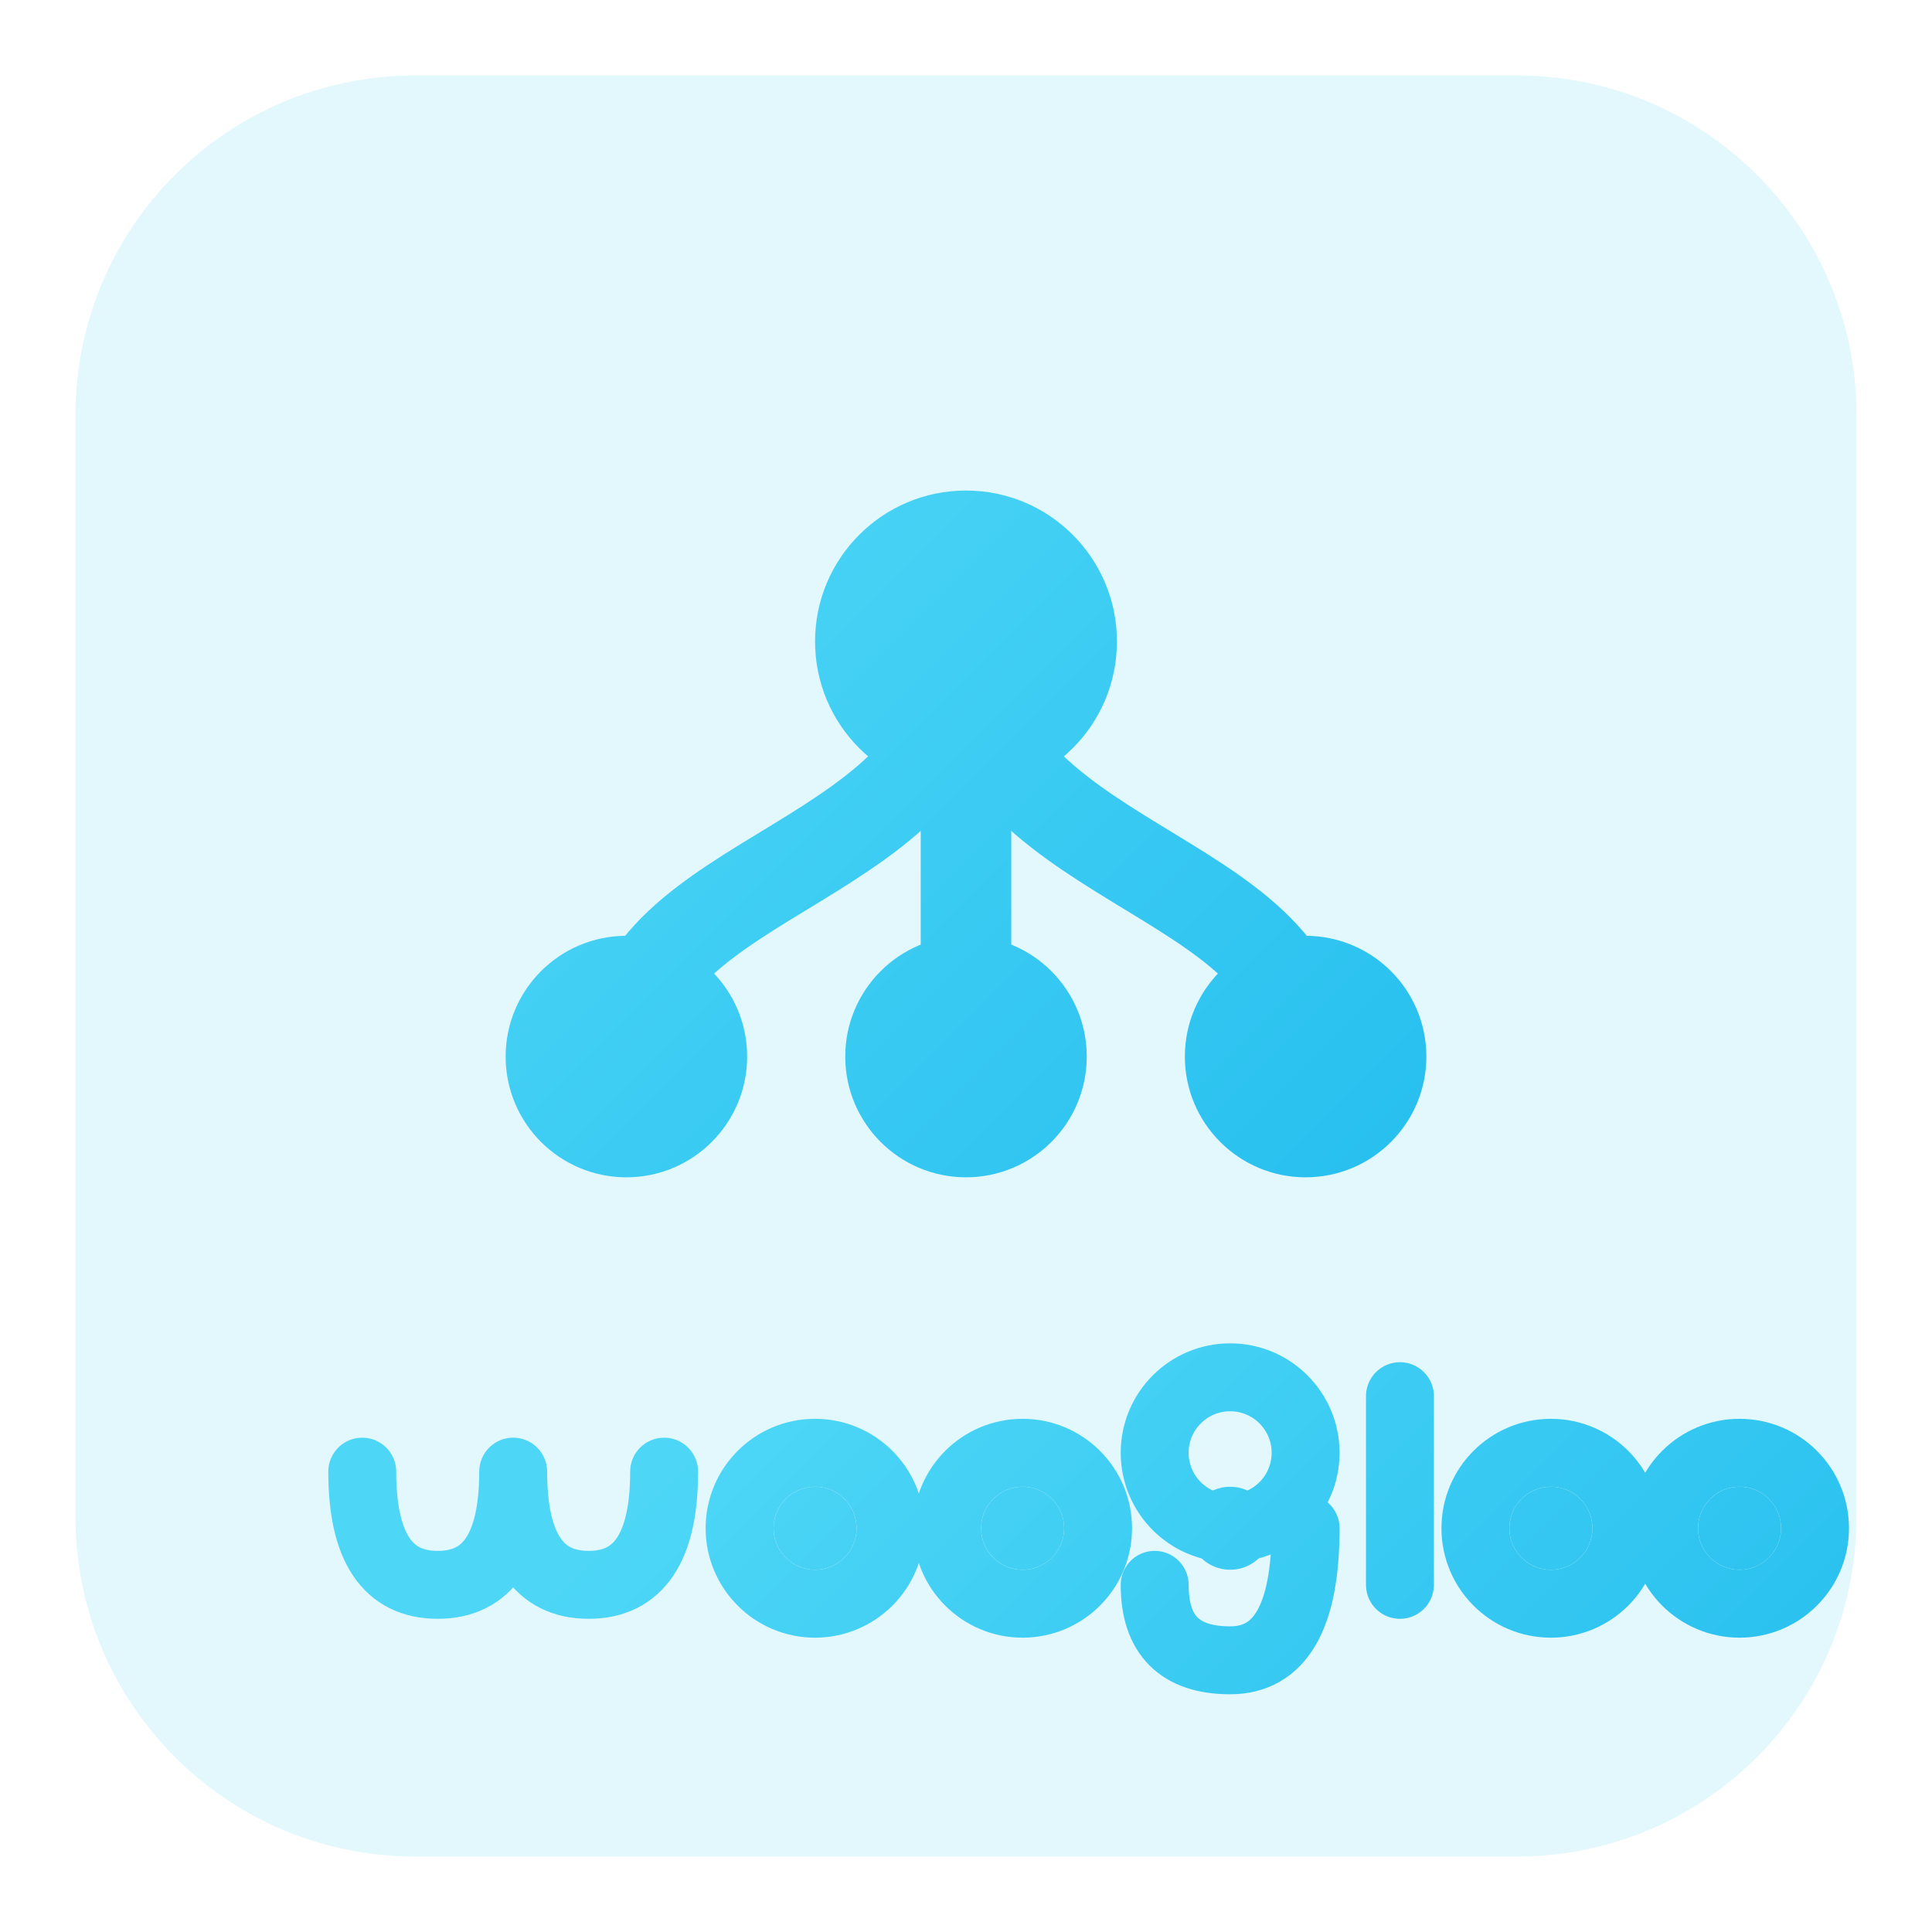
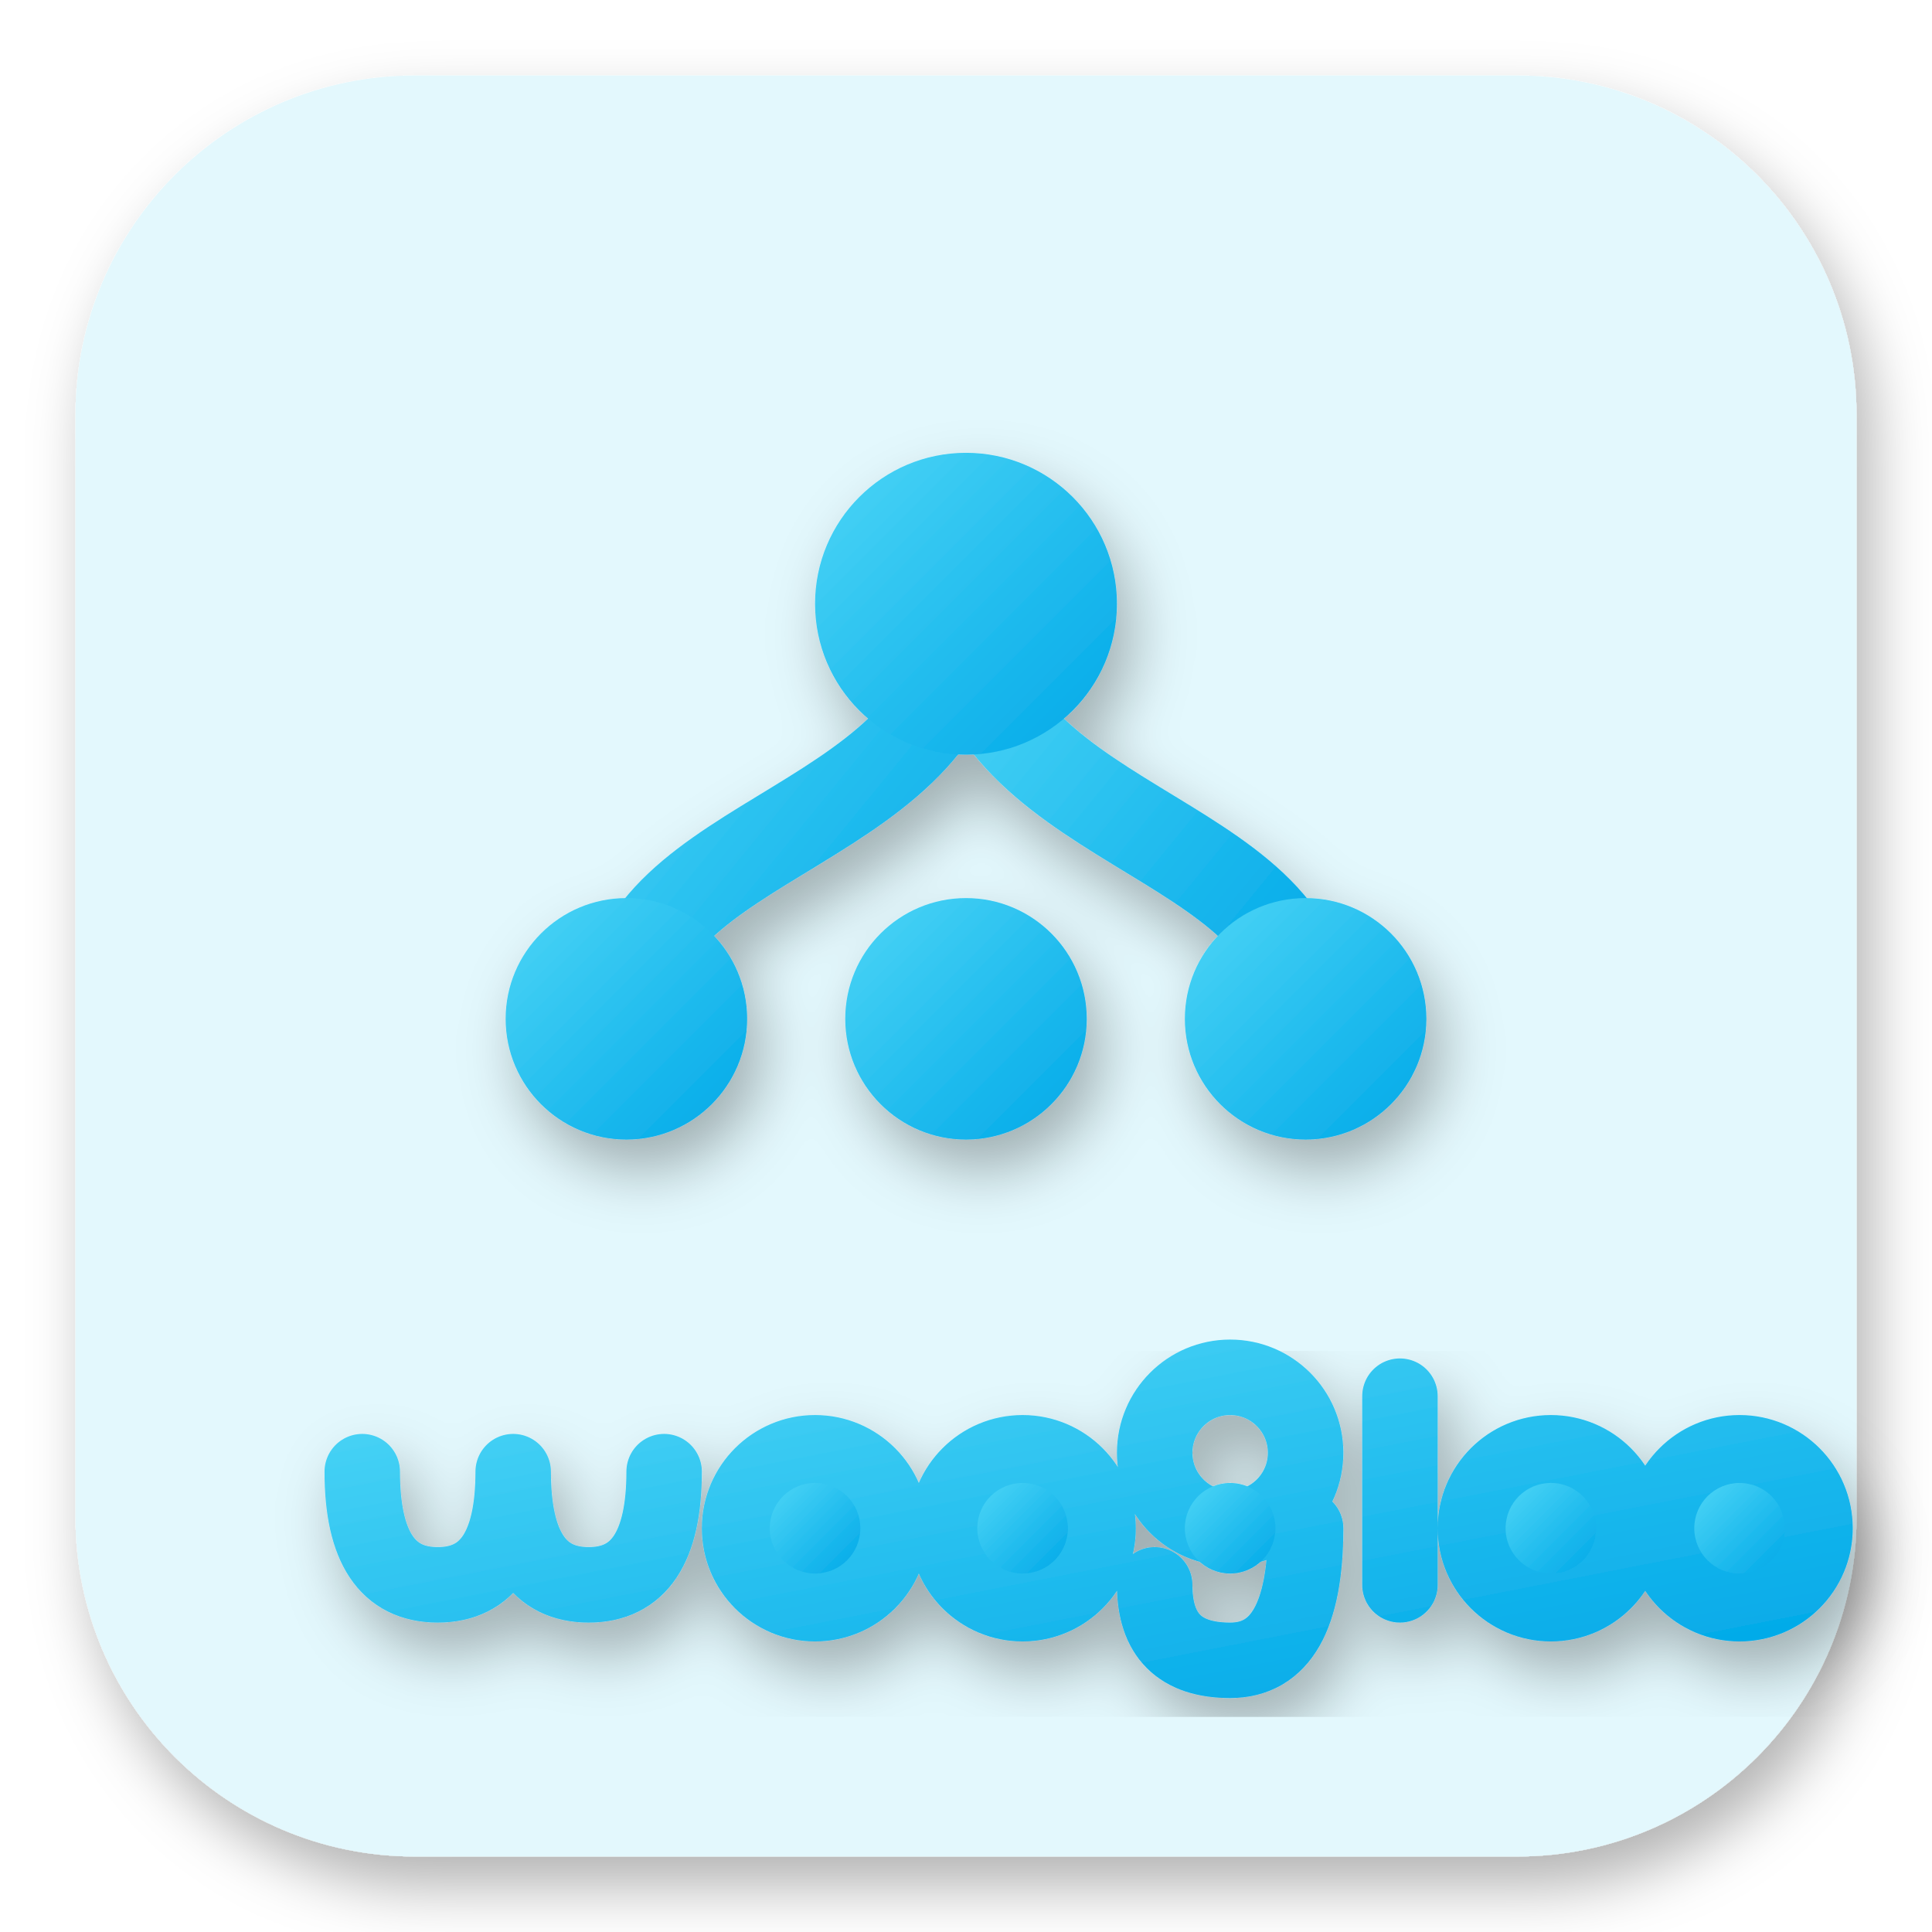
<svg xmlns="http://www.w3.org/2000/svg" width="512" height="512" viewBox="0 0 512 512" fill="none">
  <defs>
-     <linearGradient id="skyGradient" x1="60" y1="60" x2="452" y2="452" gradientUnits="userSpaceOnUse">
+     <linearGradient id="skyGradientVolume" x1="0%" y1="0%" x2="100%" y2="100%">
      <stop offset="0%" stop-color="#4DD6F6" />
      <stop offset="100%" stop-color="#00A8E8" />
    </linearGradient>
+     <filter id="softShadow" x="-20%" y="-20%" width="140%" height="140%">
+       <feGaussianBlur in="SourceAlpha" stdDeviation="8" />
+       <feOffset dx="4" dy="8" result="offsetblur" />
+       <feComponentTransfer>
+         <feFuncA type="linear" slope="0.3" />
+       </feComponentTransfer>
+       <feMerge>
+         <feMergeNode />
+         <feMergeNode in="SourceGraphic" />
+       </feMerge>
+     </filter>
  </defs>
-   <rect x="20" y="20" width="472" height="472" rx="90" fill="#E3F8FD" />
-   <g transform="translate(66, 110)">
-     <g>
-       <path d="M190 60 C 190 120, 100 120, 100 170" stroke="url(#skyGradient)" stroke-width="24" stroke-linecap="round" fill="none" />
-       <path d="M190 60 C 190 120, 190 120, 190 170" stroke="url(#skyGradient)" stroke-width="24" stroke-linecap="round" fill="none" />
-       <path d="M190 60 C 190 120, 280 120, 280 170" stroke="url(#skyGradient)" stroke-width="24" stroke-linecap="round" fill="none" />
-       <circle cx="190" cy="60" r="40" fill="url(#skyGradient)" />
-       <circle cx="100" cy="170" r="32" fill="url(#skyGradient)" />
-       <circle cx="190" cy="170" r="32" fill="url(#skyGradient)" />
-       <circle cx="280" cy="170" r="32" fill="url(#skyGradient)" />
+   <rect x="20" y="20" width="472" height="472" rx="90" fill="#E3F8FD" filter="url(#softShadow)" />
+   <g transform="translate(66, 100)">
+     <g filter="url(#softShadow)">
+       <path d="M190 60 C 190 120, 100 120, 100 170" stroke="url(#skyGradientVolume)" stroke-width="24" stroke-linecap="round" fill="none" />
+       <path d="M190 60 C 190 120, 190 120, 190 170" stroke="url(#skyGradientVolume)" stroke-width="24" stroke-linecap="round" fill="none" />
+       <path d="M190 60 C 190 120, 280 120, 280 170" stroke="url(#skyGradientVolume)" stroke-width="24" stroke-linecap="round" fill="none" />
+       <circle cx="190" cy="60" r="40" fill="url(#skyGradientVolume)" />
+       <circle cx="100" cy="170" r="32" fill="url(#skyGradientVolume)" />
+       <circle cx="190" cy="170" r="32" fill="url(#skyGradientVolume)" />
+       <circle cx="280" cy="170" r="32" fill="url(#skyGradientVolume)" />
    </g>
-     <g transform="translate(20, 250)">
-       <path d="                 M 10,30 Q 10,60 30,60 Q 50,60 50,30 Q 50,60 70,60 Q 90,60 90,30 M 110,45 a 20,20 0 1,0 40,0 a 20,20 0 1,0 -40,0 M 150,45 H 165 M 165,45 a 20,20 0 1,0 40,0 a 20,20 0 1,0 -40,0 M 220,25 a 20,20 0 1,1 40,0 a 20,20 0 1,1 -40,0 M 260,45 Q 260,80 240,80 Q 220,80 220,60 M 285,10 L 285,60 M 305,45 a 20,20 0 1,0 40,0 a 20,20 0 1,0 -40,0 M 355,45 a 20,20 0 1,0 40,0 a 20,20 0 1,0 -40,0 " stroke="url(#skyGradient)" stroke-width="18" stroke-linecap="round" stroke-linejoin="round" fill="none" />
-       <circle cx="130" cy="45" r="11" fill="url(#skyGradient)" />
-       <circle cx="185" cy="45" r="11" fill="url(#skyGradient)" />
-       <circle cx="240" cy="45" r="11" fill="url(#skyGradient)" />
-       <circle cx="325" cy="45" r="11" fill="url(#skyGradient)" />
-       <circle cx="375" cy="45" r="11" fill="url(#skyGradient)" />
+     <g transform="translate(20, 260)" filter="url(#softShadow)">
+       <path d="                 M 10,30 Q 10,60 30,60 Q 50,60 50,30 Q 50,60 70,60 Q 90,60 90,30 M 110,45 a 20,20 0 1,0 40,0 a 20,20 0 1,0 -40,0 M 150,45 H 165 M 165,45 a 20,20 0 1,0 40,0 a 20,20 0 1,0 -40,0 M 220,25 a 20,20 0 1,1 40,0 a 20,20 0 1,1 -40,0 M 260,45 Q 260,80 240,80 Q 220,80 220,60 M 285,10 L 285,60 M 305,45 a 20,20 0 1,0 40,0 a 20,20 0 1,0 -40,0 M 355,45 a 20,20 0 1,0 40,0 a 20,20 0 1,0 -40,0 " stroke="url(#skyGradientVolume)" stroke-width="20" stroke-linecap="round" stroke-linejoin="round" fill="none" />
+       <circle cx="130" cy="45" r="12" fill="url(#skyGradientVolume)" />
+       <circle cx="185" cy="45" r="12" fill="url(#skyGradientVolume)" />
+       <circle cx="240" cy="45" r="12" fill="url(#skyGradientVolume)" />
+       <circle cx="325" cy="45" r="12" fill="url(#skyGradientVolume)" />
+       <circle cx="375" cy="45" r="12" fill="url(#skyGradientVolume)" />
    </g>
  </g>
</svg>
